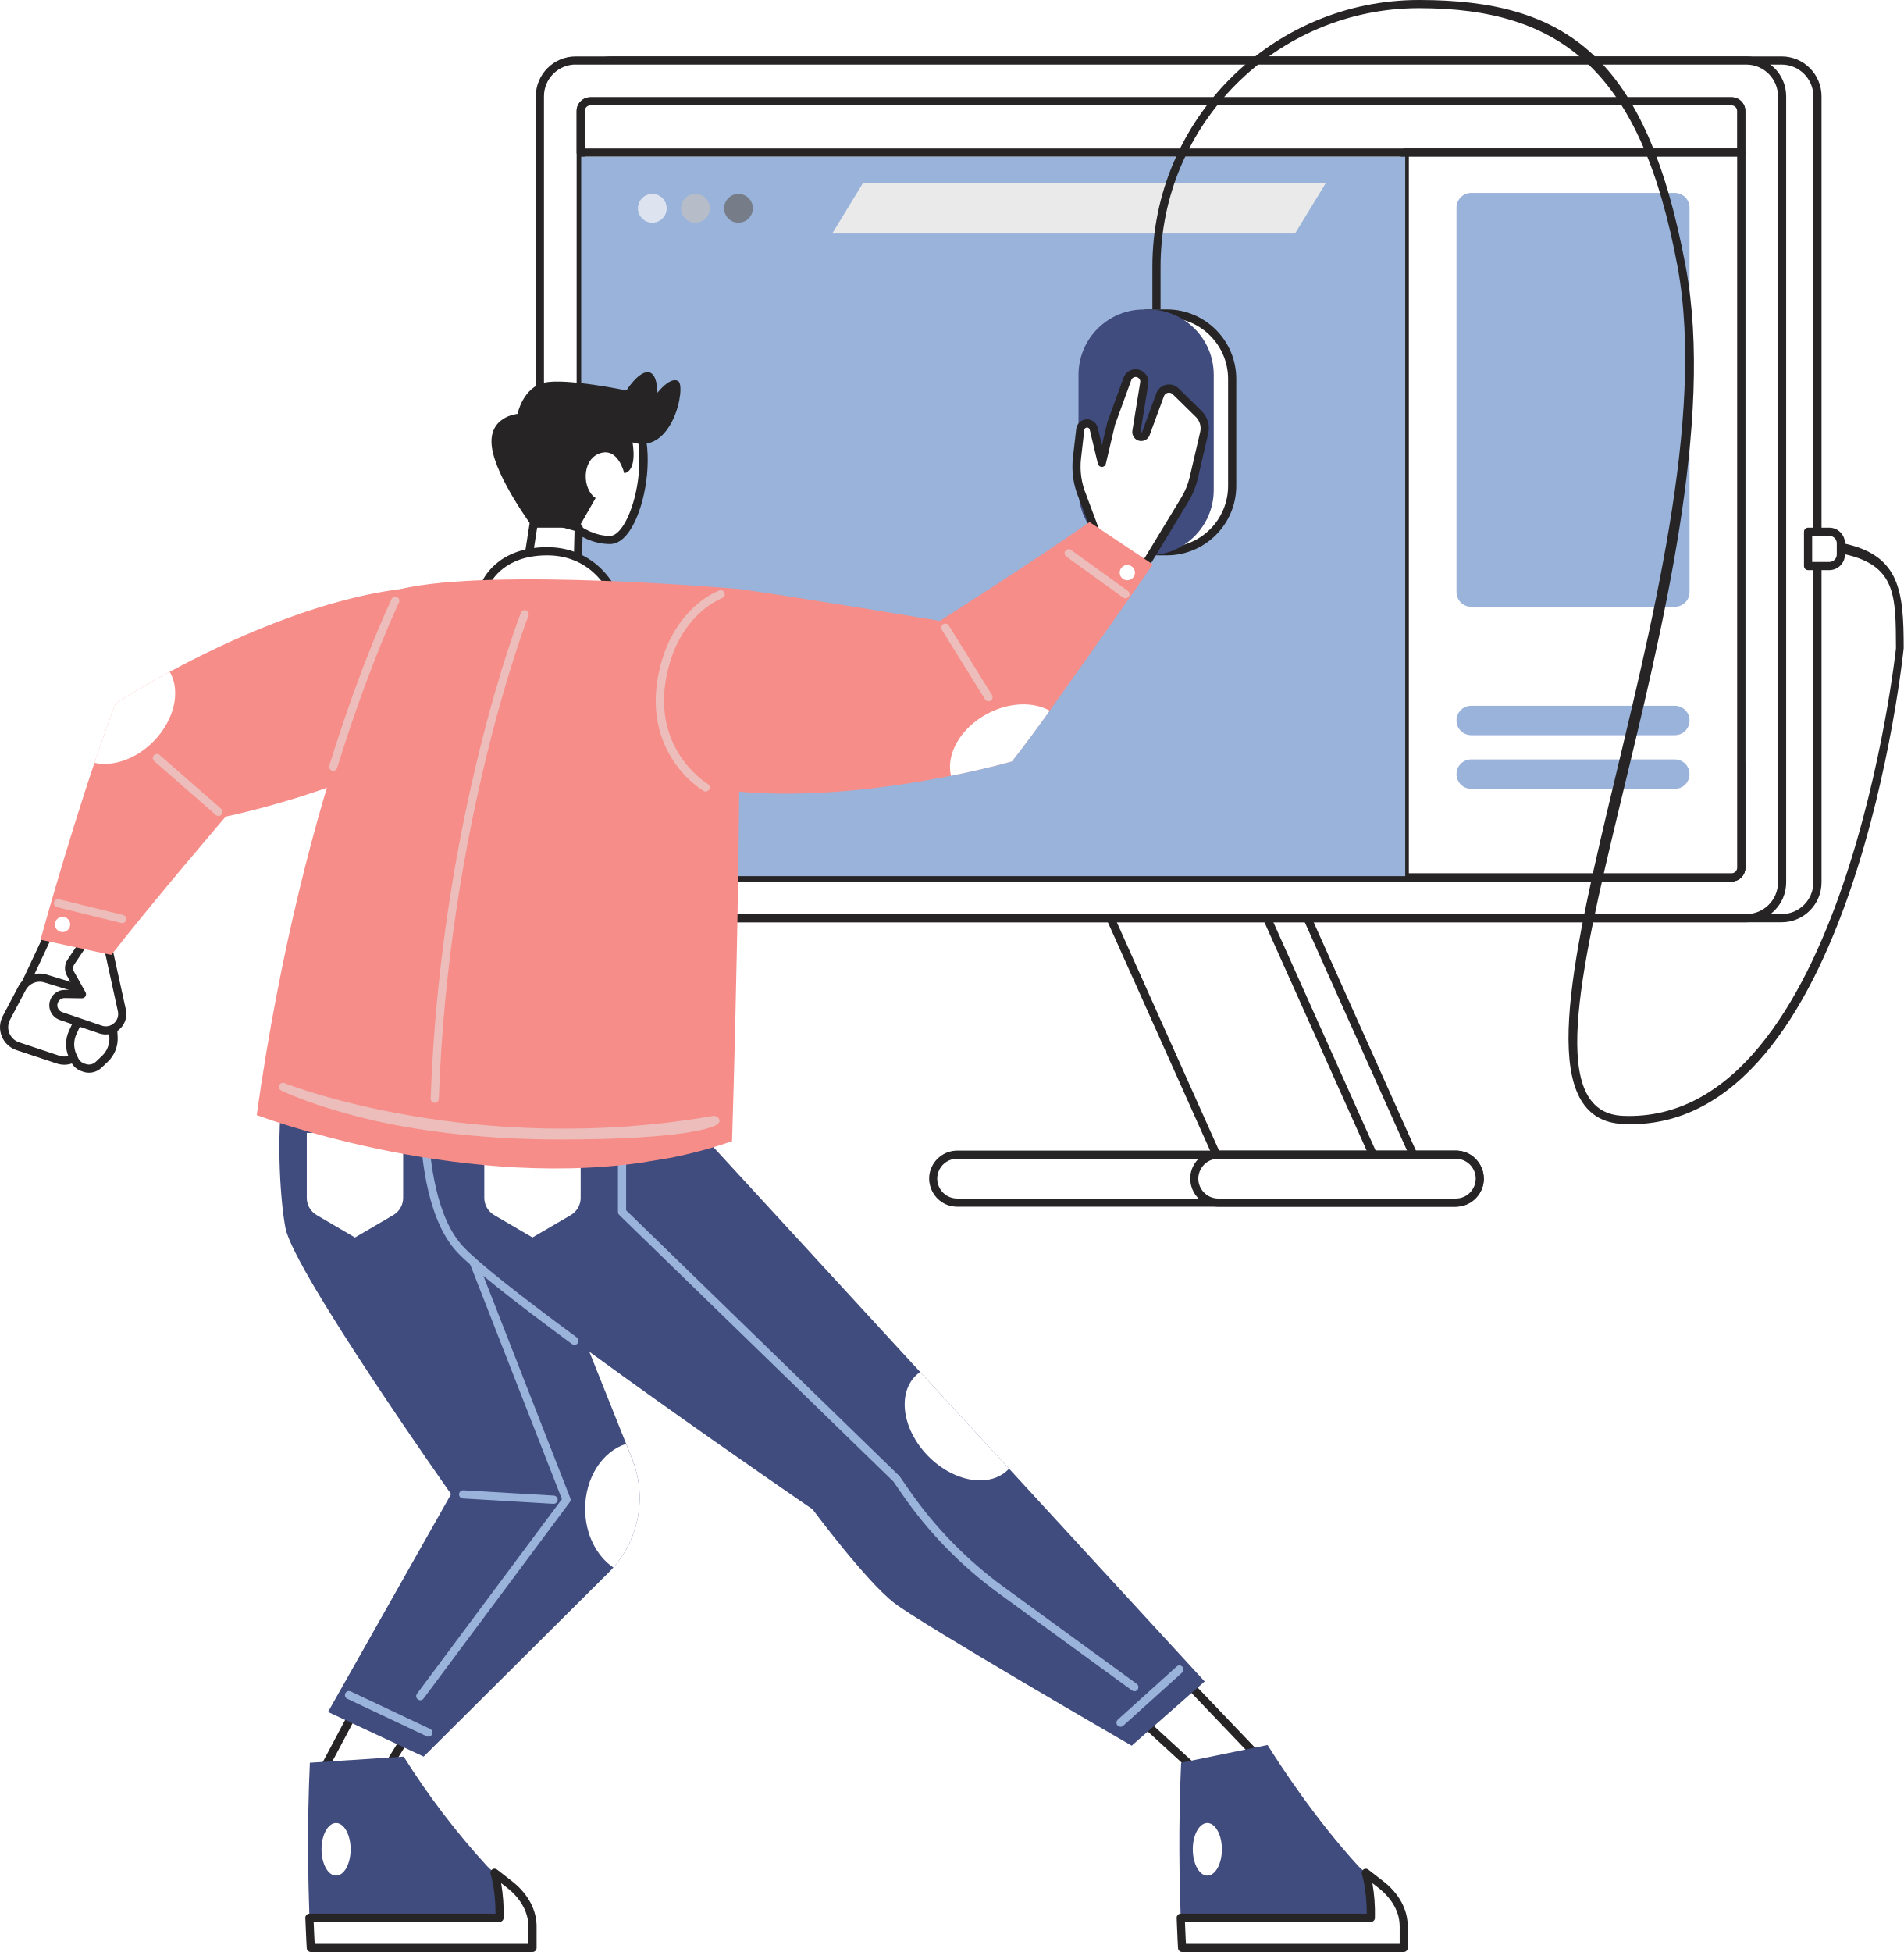
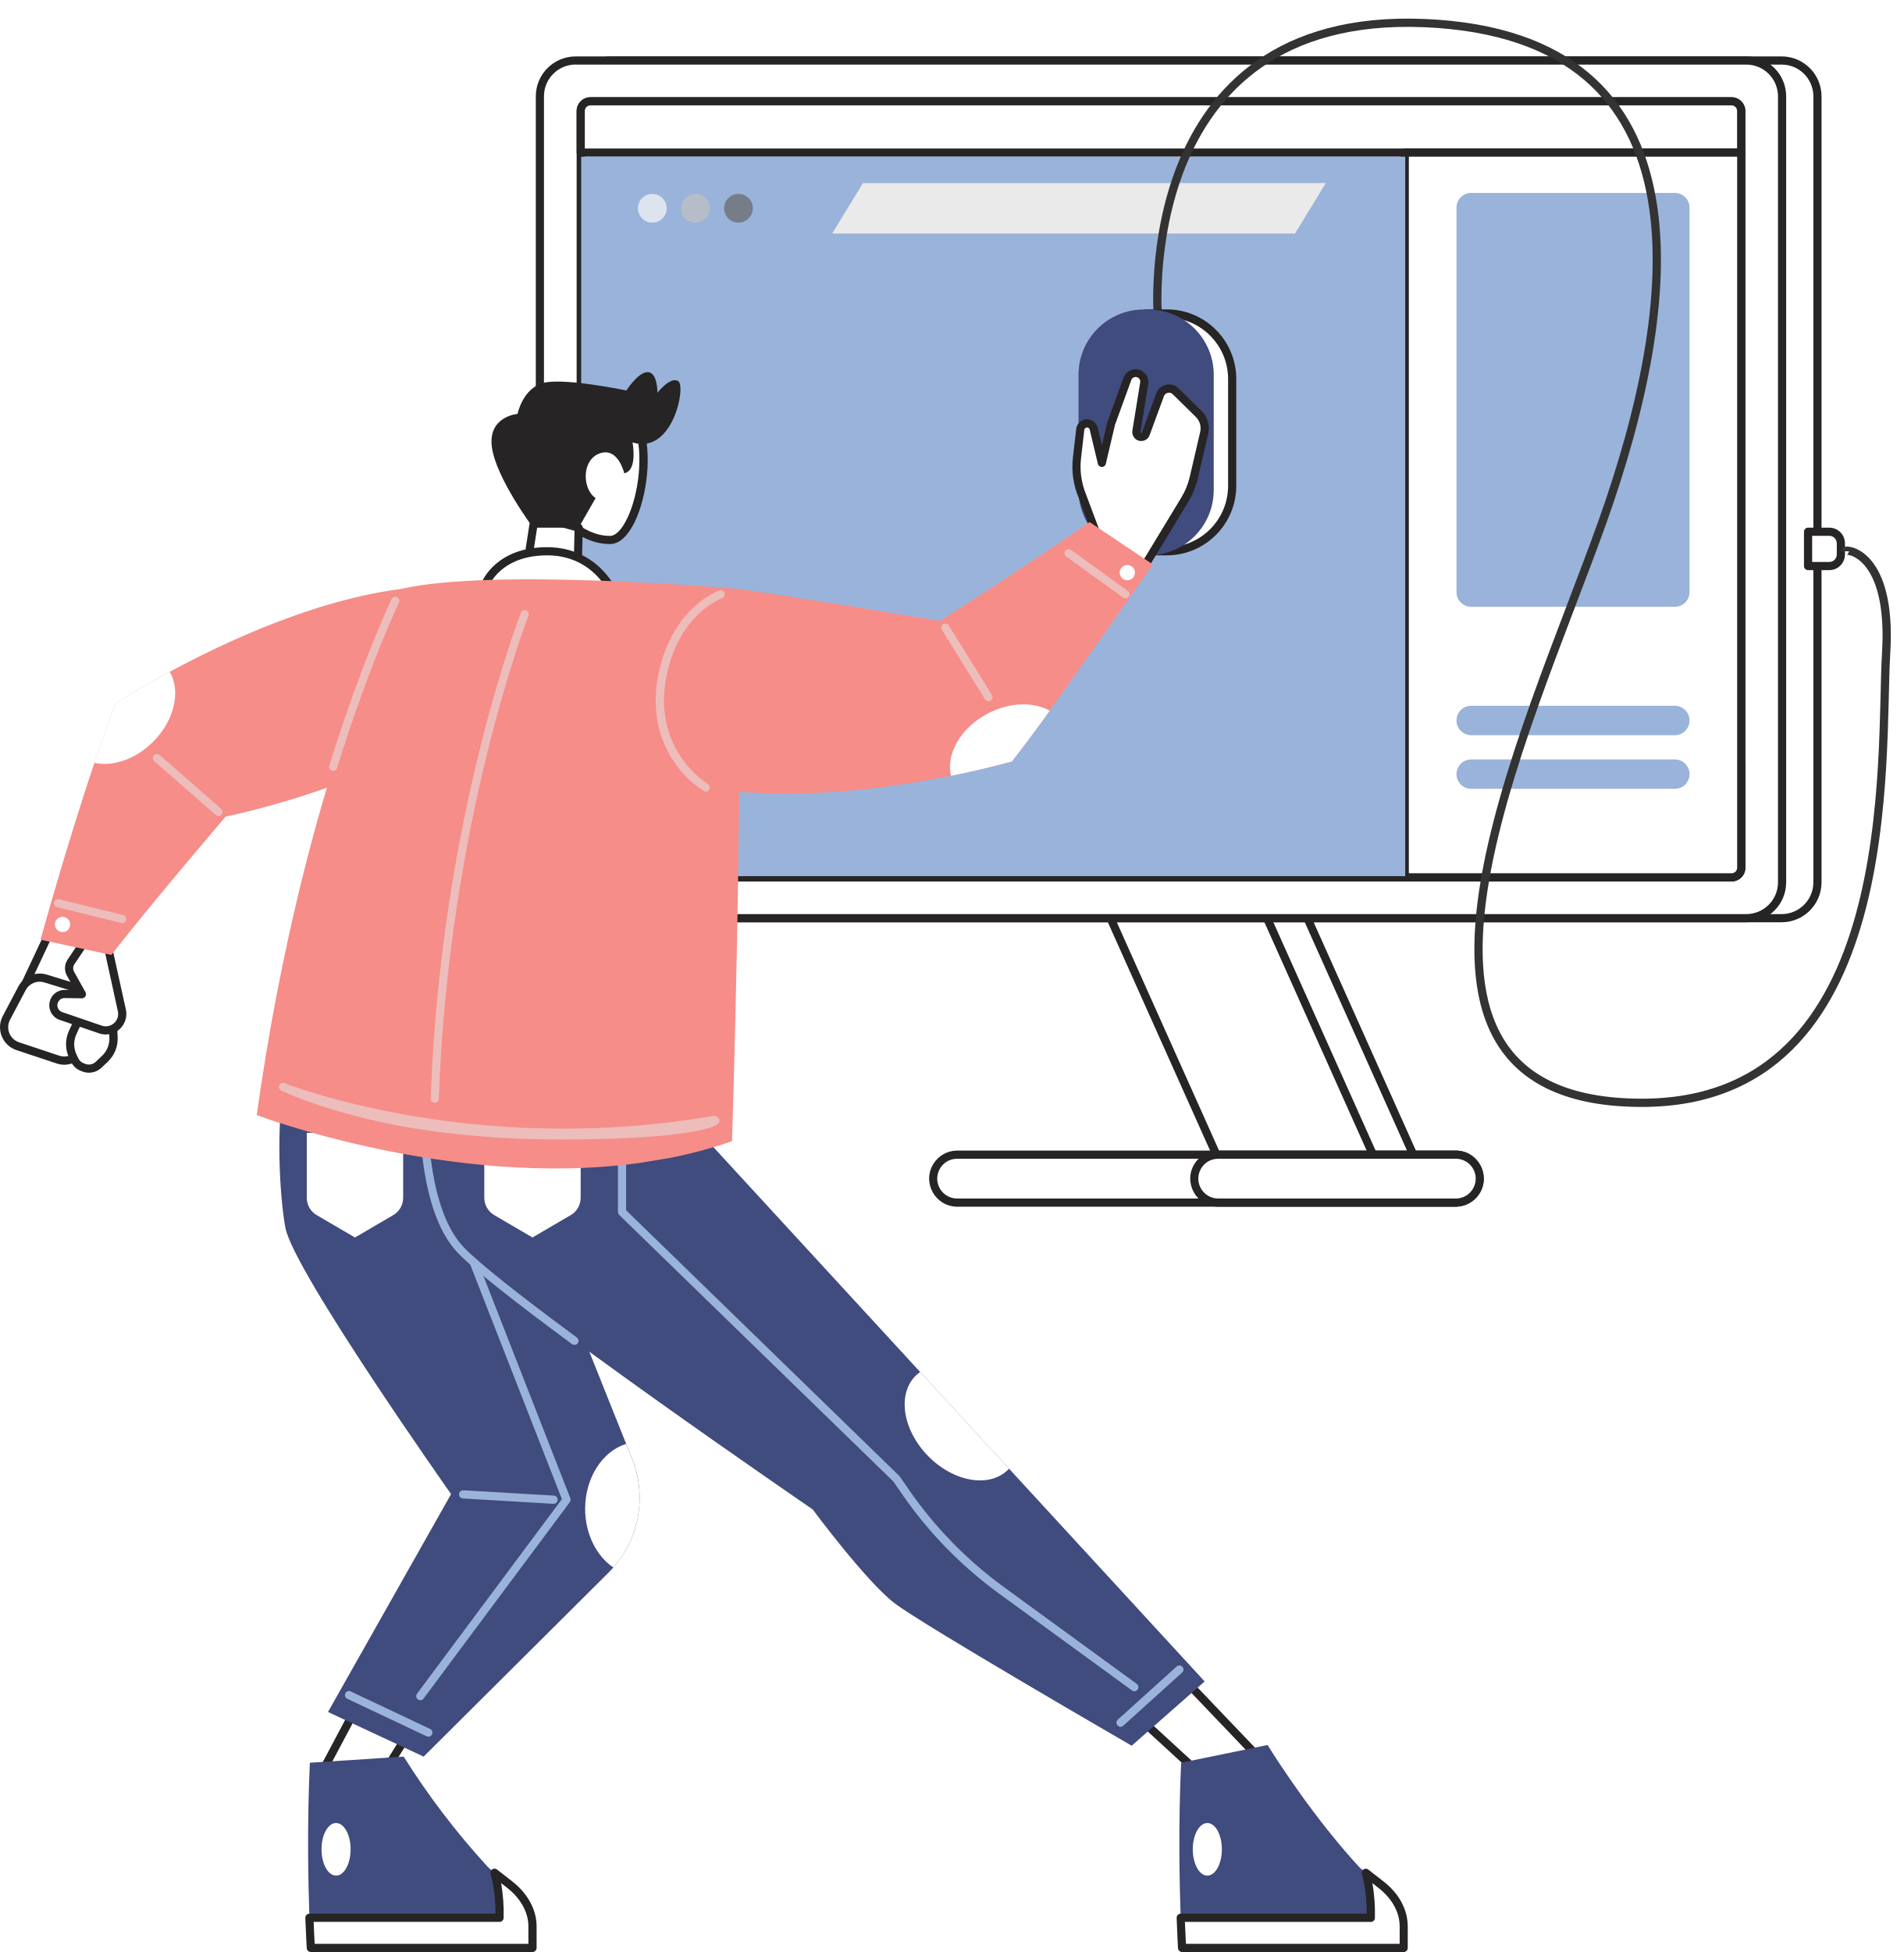
<svg xmlns="http://www.w3.org/2000/svg" viewBox="-127.363 -585.46 921.991 945.208">
  <g transform="matrix(2.199697, 0, 0, 2.199697, -291.2292, -643.8164)" style="">
    <path class="cls-1" d="M 386.588 282.746 L 352.119 282.746 L 326.99 226.64 L 330.691 226.64 L 345.671 260.088 L 346.526 261.998 C 346.903 262.838 347.738 263.379 348.659 263.379 L 352.299 263.379 C 353.992 263.379 355.122 261.632 354.428 260.088 L 339.448 226.64 L 361.466 226.64 L 386.588 282.746 Z" style="fill: rgb(255, 255, 255);" />
    <path class="cls-2" d="M 386.588 283.645 L 352.119 283.645 C 351.764 283.645 351.444 283.436 351.299 283.113 L 326.17 227.001 C 325.905 226.406 326.339 225.735 326.99 225.734 L 330.691 225.734 C 331.045 225.735 331.366 225.943 331.511 226.266 L 347.336 261.628 C 347.568 262.144 348.082 262.476 348.649 262.476 L 352.288 262.476 C 353.328 262.473 354.021 261.401 353.597 260.451 L 338.603 227.001 C 338.338 226.406 338.772 225.735 339.424 225.734 L 361.441 225.734 C 361.795 225.735 362.117 225.943 362.261 226.266 L 387.39 282.372 C 387.66 282.961 387.236 283.634 386.588 283.645 Z M 352.702 281.847 L 385.199 281.847 L 360.876 227.54 L 340.83 227.54 L 355.24 259.728 C 356.196 261.867 354.634 264.28 352.291 264.285 L 348.652 264.285 C 347.377 264.285 346.221 263.536 345.699 262.372 L 330.101 227.544 L 328.378 227.544 L 352.702 281.847 Z" style="fill: rgb(38, 36, 36);" />
    <polygon class="cls-1" points="376.719 282.746 342.247 282.746 317.121 226.64 329.684 226.64 330.086 227.54 338.844 227.54 338.441 226.64 351.59 226.64 376.719 282.746" style="fill: rgb(255, 255, 255);" />
    <path class="cls-2" d="M 378.525 282.386 L 353.396 226.281 C 353.252 225.957 352.93 225.748 352.576 225.749 L 318.103 225.749 C 317.452 225.749 317.017 226.42 317.283 227.015 L 342.409 283.12 C 342.552 283.445 342.874 283.653 343.228 283.652 L 377.701 283.652 C 378.353 283.655 378.791 282.982 378.525 282.386 Z M 343.815 281.854 L 319.495 227.547 L 351.993 227.547 L 376.316 281.854 L 343.815 281.854 Z" style="fill: rgb(38, 36, 36);" />
    <rect class="cls-1" x="279.829" y="280.707" width="120.602" height="10.548" rx="5.276" ry="5.276" style="fill: rgb(255, 255, 255);" />
    <path class="cls-2" d="M 395.158 292.158 L 285.105 292.158 C 280.353 292.044 277.507 286.827 279.982 282.769 C 281.076 280.976 283.006 279.862 285.105 279.811 L 395.158 279.811 C 399.911 279.926 402.757 285.142 400.281 289.201 C 399.187 290.993 397.257 292.107 395.158 292.158 Z M 285.105 281.609 C 281.737 281.706 279.737 285.412 281.505 288.281 C 282.278 289.536 283.631 290.318 285.105 290.36 L 395.158 290.36 C 398.526 290.263 400.527 286.557 398.759 283.689 C 397.986 282.434 396.632 281.652 395.158 281.609 L 285.105 281.609 Z" style="fill: rgb(38, 36, 36);" />
    <rect class="cls-1" x="337.312" y="280.707" width="63.119" height="10.548" rx="5.276" ry="5.276" style="fill: rgb(255, 255, 255);" />
    <path class="cls-2" d="M 395.158 292.158 L 342.588 292.158 C 337.836 292.044 334.99 286.827 337.465 282.769 C 338.559 280.976 340.489 279.862 342.588 279.811 L 395.158 279.811 C 399.911 279.926 402.757 285.142 400.281 289.201 C 399.187 290.993 397.257 292.107 395.158 292.158 Z M 342.588 281.609 C 339.22 281.706 337.22 285.412 338.987 288.281 C 339.761 289.536 341.114 290.318 342.588 290.36 L 395.158 290.36 C 398.526 290.263 400.527 286.557 398.759 283.689 C 397.986 282.434 396.632 281.652 395.158 281.609 L 342.588 281.609 Z" style="fill: rgb(38, 36, 36);" />
    <rect class="cls-1" x="201.152" y="39.845" width="273.5" height="188.806" rx="7.88" ry="7.88" style="fill: rgb(255, 255, 255);" />
    <path class="cls-2" d="M 466.772 229.55 L 209.032 229.55 C 204.186 229.544 200.259 225.617 200.253 220.771 L 200.253 47.726 C 200.259 42.879 204.186 38.952 209.032 38.946 L 466.772 38.946 C 471.618 38.952 475.545 42.879 475.551 47.726 L 475.551 220.771 C 475.545 225.617 471.618 229.544 466.772 229.55 Z M 209.032 40.734 C 205.178 40.738 202.055 43.861 202.051 47.715 L 202.051 220.771 C 202.057 224.624 205.179 227.746 209.032 227.752 L 466.772 227.752 C 470.624 227.746 473.746 224.624 473.753 220.771 L 473.753 47.726 C 473.746 43.872 470.624 40.75 466.772 40.745 L 209.032 40.745 L 209.032 40.734 Z" style="fill: rgb(38, 36, 36);" />
    <rect class="cls-1" x="193.366" y="39.845" width="273.5" height="188.806" rx="7.88" ry="7.88" style="fill: rgb(255, 255, 255);" />
    <path class="cls-2" d="M 458.986 229.55 L 201.246 229.55 C 196.399 229.544 192.473 225.617 192.466 220.771 L 192.466 47.726 C 192.473 42.879 196.399 38.952 201.246 38.946 L 458.986 38.946 C 463.831 38.952 467.759 42.879 467.764 47.726 L 467.764 220.771 C 467.759 225.617 463.831 229.544 458.986 229.55 Z M 201.246 40.734 C 197.392 40.738 194.269 43.861 194.264 47.715 L 194.264 220.771 C 194.271 224.624 197.393 227.746 201.246 227.752 L 458.986 227.752 C 462.838 227.746 465.96 224.624 465.966 220.771 L 465.966 47.726 C 465.96 43.872 462.838 40.75 458.986 40.745 L 201.246 40.745 L 201.246 40.734 Z" style="fill: rgb(38, 36, 36);" />
    <rect class="cls-1" x="202.357" y="48.836" width="255.517" height="170.823" rx="2.126" ry="2.126" style="fill: rgb(255, 255, 255);" />
    <path class="cls-2" d="M 455.749 220.559 L 204.483 220.559 C 202.813 220.557 201.46 219.204 201.457 217.534 L 201.457 50.962 C 201.46 49.293 202.813 47.939 204.483 47.938 L 455.749 47.938 C 457.418 47.939 458.771 49.293 458.773 50.962 L 458.773 217.534 C 458.771 219.204 457.418 220.557 455.749 220.559 Z M 204.483 49.725 C 203.805 49.725 203.256 50.274 203.256 50.951 L 203.256 217.534 C 203.256 218.212 203.805 218.761 204.483 218.761 L 455.749 218.761 C 456.426 218.761 456.975 218.212 456.975 217.534 L 456.975 50.962 C 456.975 50.285 456.426 49.736 455.749 49.736 L 204.483 49.736 L 204.483 49.725 Z" style="fill: rgb(38, 36, 36);" />
    <path class="cls-1" d="M 457.874 194.632 L 457.874 217.534 C 457.872 218.708 456.922 219.658 455.749 219.66 L 204.483 219.66 C 203.31 219.658 202.359 218.708 202.357 217.534 L 202.357 194.632 L 457.874 194.632 Z" style="fill: rgb(255, 255, 255);" />
    <path class="cls-2" d="M 455.749 220.559 L 204.483 220.559 C 202.813 220.557 201.46 219.204 201.457 217.534 L 201.457 194.632 C 201.457 194.135 201.86 193.732 202.357 193.732 L 457.874 193.732 C 458.37 193.732 458.773 194.135 458.773 194.632 L 458.773 217.534 C 458.771 219.204 457.418 220.557 455.749 220.559 Z M 203.274 195.531 L 203.274 217.534 C 203.274 218.212 203.823 218.761 204.5 218.761 L 455.767 218.761 C 456.444 218.761 456.993 218.212 456.993 217.534 L 456.993 195.531 L 203.256 195.531 L 203.274 195.531 Z" style="fill: rgb(38, 36, 36);" />
    <path class="cls-1" d="M 457.874 50.962 L 457.874 60.122 L 202.357 60.122 L 202.357 50.962 C 202.357 49.789 203.308 48.836 204.483 48.836 L 455.749 48.836 C 456.923 48.836 457.874 49.789 457.874 50.962 Z" style="fill: rgb(255, 255, 255);" />
    <path class="cls-2" d="M 457.874 61.022 L 202.357 61.022 C 201.86 61.022 201.457 60.619 201.457 60.122 L 201.457 50.962 C 201.46 49.293 202.813 47.939 204.483 47.938 L 455.749 47.938 C 457.418 47.939 458.771 49.293 458.773 50.962 L 458.773 60.122 C 458.773 60.619 458.37 61.022 457.874 61.022 Z M 203.242 59.224 L 456.96 59.224 L 456.96 50.951 C 456.96 50.274 456.411 49.725 455.734 49.725 L 204.483 49.725 C 203.805 49.725 203.256 50.274 203.256 50.951 L 203.256 59.224 L 203.242 59.224 Z" style="fill: rgb(38, 36, 36);" />
    <path class="cls-1" d="M 457.874 60.122 L 457.874 217.534 C 457.872 218.708 456.922 219.658 455.749 219.66 L 383.789 219.66 L 383.789 60.122 L 457.878 60.122 L 457.874 60.122 Z" style="fill: rgb(255, 255, 255);" />
    <path class="cls-2" d="M 455.749 220.559 L 383.789 220.559 C 383.293 220.559 382.891 220.156 382.891 219.66 L 382.891 60.122 C 382.891 59.626 383.293 59.224 383.789 59.224 L 457.878 59.224 C 458.374 59.224 458.777 59.626 458.777 60.122 L 458.777 217.534 C 458.775 219.206 457.42 220.559 455.749 220.559 Z M 384.689 218.761 L 455.749 218.761 C 456.426 218.761 456.975 218.212 456.975 217.534 L 456.975 61.022 L 384.685 61.022 L 384.685 218.761 L 384.689 218.761 Z" style="fill: rgb(38, 36, 36);" />
    <rect class="cls-3" x="395.177" y="68.995" width="51.312" height="91.111" rx="3.237" ry="3.237" style="fill: rgb(154, 179, 218);" />
    <rect class="cls-4" x="395.177" y="181.893" width="51.312" height="6.474" rx="3.237" ry="3.237" style="fill: rgb(154, 179, 218);" />
    <rect class="cls-4" x="395.177" y="193.704" width="51.312" height="6.474" rx="3.237" ry="3.237" style="fill: rgb(154, 179, 218);" />
  </g>
  <g style="" transform="matrix(3.825614, 0, 0, 3.825614, -768.7573, -849.0333)">
    <rect width="104.323" height="91.065" style="fill: rgb(154, 179, 218);" x="241.235" y="88.73">
      </rect>
    <circle style="fill: rgb(250, 250, 250); opacity: 0.7;" cx="250.239" cy="95.26" r="1.819" />
    <circle style="fill: rgb(194, 194, 194); opacity: 0.7;" cx="255.695" cy="95.26" r="1.819" />
    <circle style="fill: rgb(102, 102, 102); opacity: 0.7;" cx="261.149" cy="95.26" r="1.819" />
    <polygon style="fill: rgb(234, 234, 234);" points="331.605 98.455 273.013 98.455 276.908 92.069 335.504 92.069" />
  </g>
  <g style="" transform="matrix(2.199697, 0, 0, 2.199697, -127.3619, -585.46)">
    <polygon class="cls-1" points="90.221 381.067 75.613 404.675 69.045 393.594 80.047 372.896 90.221 381.067" style="fill: rgb(255, 255, 255);" />
    <path class="cls-2" d="M 75.613 405.574 C 75.298 405.571 75.006 405.403 74.847 405.131 L 68.28 394.047 C 68.118 393.778 68.111 393.443 68.258 393.166 L 79.259 372.468 C 79.523 371.97 80.175 371.835 80.615 372.188 L 90.794 380.359 C 91.146 380.643 91.233 381.145 90.995 381.531 L 76.386 405.138 C 76.222 405.41 75.929 405.575 75.613 405.574 Z M 70.078 393.568 L 75.631 402.941 L 89.042 381.273 L 80.331 374.277 L 70.078 393.568 Z" style="fill: rgb(38, 36, 36);" />
    <path class="cls-4" d="M 113.12 415.619 C 111.754 414.374 108.484 412.156 107.251 410.807 C 100.411 403.338 94.262 395.264 88.88 386.685 L 68.225 388.037 C 67.582 401.79 67.866 414.695 68.129 422.165 C 68.28 426.325 68.438 428.8 68.438 428.8 L 117.238 428.8 L 117.238 424.06 C 117.238 420.978 115.75 418.015 113.12 415.619 Z" style="fill: rgb(64, 75, 126);" />
    <ellipse class="cls-1" cx="73.994" cy="407.095" rx="3.204" ry="5.79" style="fill: rgb(255, 255, 255);" />
    <path class="cls-1" d="M 117.238 424.06 L 117.238 428.8 L 68.438 428.8 C 68.438 428.8 68.28 426.325 68.125 422.165 L 109.984 422.165 C 109.984 422.165 110.204 416.795 108.905 412.267 C 110.344 413.447 112.2 414.763 113.138 415.619 C 115.75 418.015 117.238 420.978 117.238 424.06 Z" style="fill: rgb(255, 255, 255);" />
    <path class="cls-2" d="M 117.238 429.699 L 68.438 429.699 C 67.963 429.7 67.568 429.332 67.538 428.858 C 67.538 428.832 67.376 426.34 67.225 422.197 C 67.207 421.688 67.615 421.265 68.125 421.265 L 109.1 421.265 C 109.1 419.596 108.981 415.799 108.02 412.519 C 107.82 411.857 108.412 411.225 109.086 411.382 C 109.223 411.414 109.351 411.478 109.459 411.569 C 110.039 412.04 110.685 412.537 111.311 413.008 C 112.253 413.727 113.146 414.414 113.731 414.95 C 116.577 417.543 118.145 420.776 118.145 424.056 L 118.145 428.797 C 118.146 429.297 117.739 429.703 117.238 429.699 Z M 69.286 427.901 L 116.339 427.901 L 116.339 424.06 C 116.339 421.291 114.979 418.532 112.516 416.285 C 112.009 415.821 111.2 415.206 110.337 414.536 C 110.771 417.068 110.955 419.637 110.887 422.204 C 110.867 422.687 110.471 423.068 109.988 423.067 L 69.06 423.067 C 69.146 425.301 69.225 426.966 69.286 427.901 Z" style="fill: rgb(38, 36, 36);" />
    <path class="cls-4" d="M 135.041 345.059 C 134.708 345.443 134.357 345.816 133.987 346.181 L 93.279 386.685 L 72.221 376.856 L 99.317 328.9 C 99.317 328.9 64.79 279.988 62.87 270.4 C 60.949 260.811 57.597 213.093 81.094 213.093 C 104.589 213.093 108.546 244.505 108.546 244.505 L 137.868 317.848 L 139.184 321.143 C 142.422 329.258 140.82 338.506 135.041 345.059 Z" style="fill: rgb(64, 75, 126);" />
    <path class="cls-1" d="M 88.765 249.388 L 88.765 263.685 C 88.765 265.248 87.935 266.693 86.586 267.483 L 78.155 272.413 L 69.725 267.483 C 68.375 266.693 67.545 265.248 67.545 263.685 L 67.545 249.388 L 88.765 249.388 Z" style="fill: rgb(255, 255, 255);" />
    <path class="cls-2" d="M 92.534 374.277 C 91.842 374.277 91.41 373.528 91.755 372.928 C 91.774 372.897 91.793 372.867 91.815 372.838 L 123.716 330.004 L 97.702 263.469 C 97.451 262.824 97.991 262.148 98.676 262.252 C 98.994 262.301 99.261 262.515 99.378 262.815 L 125.572 329.81 C 125.684 330.098 125.641 330.424 125.456 330.673 L 93.257 373.911 C 93.088 374.141 92.819 374.276 92.534 374.277 Z" style="fill: rgb(154, 179, 218);" />
    <path class="cls-2" d="M 94.339 382.308 C 94.206 382.308 94.075 382.279 93.954 382.222 L 76.382 373.921 C 75.787 373.567 75.798 372.702 76.401 372.364 C 76.626 372.238 76.894 372.214 77.137 372.299 L 94.71 380.6 C 95.333 380.901 95.396 381.764 94.824 382.153 C 94.681 382.25 94.512 382.304 94.339 382.308 Z" style="fill: rgb(154, 179, 218);" />
    <path class="cls-2" d="M 121.856 331.04 L 121.802 331.04 L 101.914 329.86 C 101.222 329.82 100.832 329.046 101.213 328.467 C 101.39 328.198 101.697 328.044 102.018 328.062 L 121.907 329.227 C 122.605 329.247 123.019 330.014 122.654 330.609 C 122.484 330.884 122.18 331.049 121.856 331.04 Z" style="fill: rgb(154, 179, 218);" />
    <path class="cls-1" d="M 135.041 345.059 C 131.34 342.542 128.833 337.704 128.833 332.137 C 128.833 325.257 132.667 319.474 137.85 317.848 L 139.166 321.143 C 142.409 329.255 140.814 338.502 135.041 345.059 Z" style="fill: rgb(255, 255, 255);" />
    <polygon class="cls-1" points="262.364 371.4 281.537 391.479 269.191 395.076 251.928 379.223 262.364 371.4" style="fill: rgb(255, 255, 255);" />
    <path class="cls-2" d="M 269.191 395.975 C 268.966 395.975 268.749 395.89 268.583 395.738 L 251.32 379.884 C 250.906 379.504 250.938 378.841 251.388 378.503 L 261.818 370.681 C 262.182 370.407 262.694 370.449 263.008 370.778 L 282.181 390.857 C 282.648 391.345 282.431 392.155 281.782 392.342 L 269.435 395.939 C 269.356 395.962 269.274 395.974 269.191 395.975 Z M 253.334 379.291 L 269.424 394.069 L 279.855 391.026 L 262.257 372.594 L 253.334 379.291 Z" style="fill: rgb(38, 36, 36);" />
    <path class="cls-4" d="M 304.955 415.619 C 303.588 414.374 300.319 412.156 299.085 410.807 C 289.533 400.377 281.771 388.429 279.085 384.132 L 260.056 388.037 C 259.412 401.79 259.696 414.695 259.958 422.165 C 260.109 426.325 260.268 428.8 260.268 428.8 L 309.072 428.8 L 309.072 424.06 C 309.072 420.978 307.58 418.015 304.955 415.619 Z" style="fill: rgb(64, 75, 126);" />
    <ellipse class="cls-1" cx="265.824" cy="407.095" rx="3.204" ry="5.79" style="fill: rgb(255, 255, 255);" />
    <path class="cls-1" d="M 309.072 424.06 L 309.072 428.8 L 260.268 428.8 C 260.268 428.8 260.268 428.646 260.243 428.347 C 260.218 427.987 260.185 427.383 260.149 426.592 C 260.149 426.434 260.149 426.268 260.124 426.092 C 260.098 425.916 260.124 425.732 260.098 425.549 C 260.056 424.603 260.005 423.467 259.958 422.165 L 301.819 422.165 C 301.819 422.165 302.038 416.798 300.739 412.27 C 300.804 412.324 300.869 412.379 300.937 412.429 L 301.016 412.49 C 301.602 412.961 302.235 413.443 302.84 413.903 L 303.052 414.065 L 303.455 414.378 C 304.052 414.842 304.587 415.27 304.972 415.619 C 305.454 416.057 305.907 416.525 306.328 417.021 C 307.451 418.32 308.276 419.848 308.745 421.499 C 308.77 421.593 308.795 421.683 308.817 421.78 C 308.861 421.967 308.9 422.154 308.936 422.34 C 309.033 422.908 309.079 423.484 309.072 424.06 Z" style="fill: rgb(255, 255, 255);" />
    <path class="cls-2" d="M 309.072 429.699 L 260.268 429.699 C 259.797 429.698 259.406 429.334 259.373 428.865 C 259.373 428.865 259.373 428.703 259.347 428.39 C 259.322 428.077 259.29 427.433 259.253 426.631 L 259.253 426.552 C 259.253 426.423 259.253 426.286 259.232 426.146 L 259.232 426.034 C 259.232 425.894 259.232 425.747 259.211 425.6 C 259.167 424.639 259.117 423.499 259.07 422.193 C 259.052 421.684 259.46 421.261 259.969 421.262 L 300.93 421.262 C 300.93 419.593 300.812 415.799 299.851 412.519 C 299.657 411.854 300.256 411.229 300.928 411.394 C 301.061 411.427 301.185 411.489 301.289 411.576 L 301.448 411.702 C 301.476 411.724 301.53 411.764 301.577 411.803 C 302.128 412.245 302.746 412.716 303.347 413.173 L 303.566 413.339 L 303.972 413.655 C 304.731 414.245 305.202 414.63 305.551 414.946 C 306.062 415.412 306.543 415.909 306.99 416.435 C 308.198 417.833 309.084 419.48 309.586 421.258 L 309.586 421.302 C 309.612 421.395 309.637 421.485 309.658 421.582 C 309.702 421.773 309.745 421.97 309.781 422.168 C 309.894 422.791 309.951 423.423 309.95 424.056 L 309.95 428.797 C 309.952 429.286 309.562 429.688 309.072 429.699 Z M 261.116 427.901 L 308.173 427.901 L 308.173 424.06 C 308.173 423.537 308.127 423.017 308.033 422.502 C 308.001 422.333 307.965 422.143 307.922 421.981 C 307.922 421.906 307.885 421.841 307.871 421.776 L 307.871 421.733 C 307.432 420.212 306.664 418.807 305.623 417.615 C 305.228 417.148 304.803 416.707 304.35 416.295 C 303.954 415.935 303.361 415.468 302.886 415.101 L 302.48 414.785 L 302.268 414.623 L 302.17 414.547 C 302.605 417.079 302.789 419.647 302.721 422.215 C 302.702 422.698 302.304 423.079 301.822 423.078 L 260.893 423.078 C 260.93 423.991 260.965 424.812 260.998 425.524 C 260.998 425.671 260.998 425.83 261.02 425.977 L 261.02 426.067 C 261.02 426.204 261.02 426.347 261.041 426.484 L 261.041 426.563 C 261.074 427.099 261.095 427.552 261.116 427.901 Z" style="fill: rgb(38, 36, 36);" />
    <path class="cls-4" d="M 265.235 370.141 L 249.169 384.286 C 249.169 384.286 203.134 357.672 196.901 352.878 C 190.668 348.084 178.919 332.259 178.919 332.259 C 178.919 332.259 112.743 286.943 101.475 275.193 C 95.199 268.651 93.534 255.815 93.29 245.723 C 92.861 228.072 106.92 213.355 124.579 213.1 L 125.453 213.1 C 153.747 213.1 155.663 250.985 155.663 250.985 L 202.598 302.027 L 222.17 323.311 L 265.235 370.141 Z" style="fill: rgb(64, 75, 126);" />
    <path class="cls-2" d="M 126.467 296.053 C 126.275 296.053 126.089 295.991 125.935 295.877 C 112.628 286.065 104.176 279.333 100.827 275.826 C 94.426 269.155 92.721 256.24 92.415 246.579 C 92.393 245.888 93.129 245.431 93.739 245.757 C 94.023 245.909 94.203 246.201 94.214 246.522 C 94.508 255.873 96.12 268.32 102.126 274.575 C 105.406 277.995 113.775 284.674 127.003 294.42 C 127.568 294.82 127.488 295.682 126.859 295.971 C 126.736 296.028 126.602 296.056 126.467 296.053 Z" style="fill: rgb(154, 179, 218);" />
    <path class="cls-1" d="M 222.166 323.304 C 222.077 323.401 221.983 323.495 221.89 323.588 C 217.761 327.605 209.885 326.214 204.295 320.473 C 198.707 314.734 197.52 306.825 201.645 302.804 C 201.939 302.517 202.257 302.255 202.594 302.02 L 222.166 323.304 Z" style="fill: rgb(255, 255, 255);" />
    <path class="cls-2" d="M 249.769 372.299 C 249.58 372.299 249.395 372.239 249.241 372.127 L 219.958 350.795 C 211.643 344.743 204.414 337.325 198.577 328.857 L 196.692 326.127 L 136.332 267.446 C 136.158 267.278 136.06 267.045 136.059 266.803 L 136.059 252.176 C 136.059 251.484 136.808 251.051 137.408 251.397 C 137.686 251.558 137.857 251.854 137.857 252.176 L 137.857 266.422 L 198.005 324.901 C 198.046 324.942 198.084 324.986 198.117 325.034 L 200.051 327.835 C 205.769 336.136 212.851 343.408 220.997 349.343 L 250.28 370.673 C 250.84 371.081 250.748 371.941 250.116 372.222 C 250.007 372.271 249.889 372.296 249.769 372.299 Z" style="fill: rgb(154, 179, 218);" />
    <path class="cls-2" d="M 246.713 380.121 C 246.021 380.124 245.585 379.377 245.929 378.776 C 245.977 378.693 246.037 378.618 246.108 378.553 L 259.056 366.865 C 259.558 366.389 260.388 366.636 260.549 367.309 C 260.626 367.636 260.515 367.98 260.26 368.199 L 247.313 379.887 C 247.149 380.038 246.935 380.121 246.713 380.121 Z" style="fill: rgb(154, 179, 218);" />
    <path class="cls-1" d="M 127.848 249.388 L 127.848 263.685 C 127.848 265.248 127.018 266.693 125.669 267.483 L 117.238 272.406 L 108.808 267.475 C 107.46 266.688 106.631 265.246 106.629 263.685 L 106.629 249.388 L 127.848 249.388 Z" style="fill: rgb(255, 255, 255);" />
    <polygon class="cls-1" points="10.782 205.511 1.701 224.842 23.1 231.406 23.819 208.748 10.782 205.511" style="fill: rgb(255, 255, 255);" />
    <path class="cls-2" d="M 23.1 232.305 C 23.011 232.305 22.922 232.292 22.837 232.265 L 1.439 225.702 C 0.917 225.54 0.66 224.955 0.892 224.461 L 9.973 205.13 C 10.155 204.741 10.588 204.536 11.005 204.641 L 24.042 207.877 C 24.455 207.98 24.74 208.356 24.726 208.781 L 24.006 231.438 C 23.989 231.925 23.587 232.31 23.1 232.305 Z M 2.959 224.288 L 22.244 230.205 L 22.902 209.449 L 11.286 206.572 L 2.959 224.288 Z" style="fill: rgb(38, 36, 36);" />
    <path class="cls-1" d="M 17.076 217.581 L 10.052 215.423 C 8.025 214.796 5.839 215.703 4.851 217.581 L 1.413 224.102 C 0.828 225.213 0.746 226.522 1.187 227.698 C 1.655 228.942 2.659 229.908 3.92 230.327 L 12.76 233.258 C 14.463 233.825 16.34 233.301 17.504 231.935 L 18.543 230.715 C 19.13 230.026 19.491 229.172 19.576 228.27 L 20.143 222.202 C 20.341 220.131 19.062 218.203 17.076 217.581 Z" style="fill: rgb(255, 255, 255);" />
    <path class="cls-2" d="M 14.174 234.384 C 13.601 234.383 13.033 234.291 12.49 234.111 L 3.636 231.168 C 0.525 230.136 -0.914 226.558 0.614 223.659 L 4.053 217.139 C 5.245 214.881 7.875 213.792 10.314 214.546 L 17.338 216.703 C 19.73 217.455 21.275 219.77 21.05 222.267 L 20.482 228.335 C 20.38 229.42 19.946 230.448 19.237 231.276 L 18.198 232.496 C 17.2 233.686 15.728 234.377 14.174 234.384 Z M 8.75 216.106 C 7.449 216.106 6.254 216.826 5.646 217.976 L 2.208 224.483 C 1.198 226.399 2.149 228.763 4.204 229.446 L 13.059 232.395 C 14.415 232.85 15.911 232.433 16.835 231.341 L 17.874 230.122 C 18.342 229.573 18.628 228.894 18.694 228.177 L 19.263 222.109 C 19.413 220.458 18.391 218.926 16.81 218.429 L 9.786 216.272 C 9.45 216.165 9.102 216.109 8.75 216.106 Z" style="fill: rgb(38, 36, 36);" />
    <path class="cls-1" d="M 22.273 219.559 C 23.616 219.866 24.594 221.025 24.671 222.401 L 24.988 228.273 C 25.098 230.089 24.401 231.861 23.082 233.114 L 21.722 234.398 C 20.884 235.189 19.676 235.449 18.586 235.071 L 18.227 234.945 C 17.433 234.673 16.784 234.09 16.429 233.33 L 16.026 232.471 C 15.267 230.83 15.267 228.939 16.026 227.299 L 18.781 221.297 C 19.387 219.963 20.845 219.239 22.273 219.559 Z" style="fill: rgb(255, 255, 255);" />
    <path class="cls-2" d="M 19.593 236.135 C 19.146 236.135 18.702 236.06 18.28 235.913 L 17.921 235.786 C 16.901 235.431 16.067 234.679 15.608 233.701 L 15.206 232.841 C 14.329 230.964 14.322 228.796 15.188 226.914 L 17.943 220.912 C 18.735 219.191 20.624 218.261 22.471 218.681 C 24.2 219.084 25.459 220.575 25.567 222.346 L 25.902 228.219 C 26.023 230.299 25.216 232.326 23.701 233.754 L 22.341 235.039 C 21.6 235.744 20.616 236.137 19.593 236.135 Z M 21.575 220.382 C 20.716 220.383 19.936 220.883 19.576 221.663 L 16.821 227.665 C 16.172 229.066 16.172 230.681 16.821 232.082 L 17.224 232.946 C 17.475 233.482 17.932 233.896 18.493 234.093 L 18.853 234.218 C 19.626 234.489 20.485 234.304 21.078 233.74 L 22.438 232.456 C 23.568 231.392 24.169 229.881 24.078 228.331 L 23.743 222.458 C 23.685 221.484 22.993 220.665 22.043 220.444 C 21.893 220.406 21.74 220.384 21.586 220.379 L 21.575 220.382 Z" style="fill: rgb(38, 36, 36);" />
    <path class="cls-1" d="M 23.819 208.748 L 26.83 222.414 C 27.109 223.688 26.684 225.014 25.714 225.885 C 24.735 226.759 23.358 227.035 22.118 226.605 L 13.418 223.634 C 12.182 223.212 11.481 221.909 11.811 220.645 C 12.101 219.533 13.114 218.763 14.264 218.782 L 18.015 218.84 L 15.497 214.326 C 15.043 213.509 15.085 212.506 15.605 211.729 L 18.579 207.284 L 23.819 208.748 Z" style="fill: rgb(255, 255, 255);" />
    <path class="cls-2" d="M 23.29 227.72 C 22.794 227.72 22.301 227.639 21.831 227.479 L 13.119 224.508 C 11.454 223.917 10.517 222.15 10.962 220.441 C 11.348 218.921 12.732 217.869 14.299 217.905 L 16.497 217.941 L 14.735 214.772 C 14.116 213.661 14.172 212.296 14.882 211.24 L 17.857 206.795 C 18.073 206.476 18.47 206.331 18.842 206.436 L 24.056 207.874 C 24.378 207.962 24.625 208.221 24.697 208.547 L 27.707 222.213 C 28.341 225.041 26.188 227.725 23.29 227.72 Z M 14.227 219.703 C 13.001 219.697 12.228 221.021 12.836 222.086 C 13.03 222.426 13.342 222.682 13.713 222.806 L 22.413 225.777 C 24.396 226.455 26.37 224.732 25.964 222.675 C 25.961 222.655 25.956 222.636 25.952 222.616 L 23.075 209.471 L 19.007 208.349 L 16.378 212.254 C 16.046 212.75 16.02 213.391 16.309 213.912 L 18.827 218.426 C 19.162 219.031 18.717 219.772 18.025 219.76 L 14.274 219.703 L 14.249 219.703 L 14.227 219.703 Z" style="fill: rgb(38, 36, 36);" />
    <path class="cls-3" d="M 104.111 147.636 C 103.633 168.737 49.685 179.768 49.685 179.768 C 49.685 179.768 33.861 198.228 24.51 210.215 L 8.923 206.86 C 8.923 206.86 14.494 186.594 20.791 167.931 C 22.334 163.36 23.916 158.886 25.466 154.829 C 25.466 154.829 30.052 151.83 37.378 147.877 C 49.585 141.288 69.387 132.052 88.287 129.654 C 88.287 129.654 104.589 126.539 104.111 147.636 Z" style="fill: rgb(246, 141, 136);" />
    <circle class="cls-1" cx="13.774" cy="203.504" r="1.68" style="fill: rgb(255, 255, 255);" />
    <path class="cls-1" d="M 33.706 163.295 C 29.836 167.165 24.801 168.816 20.784 167.931 C 22.326 163.36 23.909 158.886 25.459 154.829 C 25.459 154.829 30.045 151.83 37.371 147.877 C 39.852 152.1 38.435 158.566 33.706 163.295 Z" style="fill: rgb(255, 255, 255);" />
    <path class="cls-2" d="M 48.096 179.617 C 47.879 179.616 47.669 179.537 47.505 179.394 L 33.929 167.525 C 33.426 167.049 33.628 166.208 34.291 166.01 C 34.574 165.926 34.882 165.987 35.112 166.173 L 48.689 178.041 C 49.21 178.497 49.041 179.346 48.386 179.569 C 48.293 179.6 48.194 179.617 48.096 179.617 Z" style="fill: rgb(236, 189, 187);" />
    <path class="cls-2" d="M 26.909 203.202 C 26.836 203.203 26.763 203.194 26.693 203.177 L 12.548 199.699 C 11.875 199.535 11.633 198.703 12.112 198.203 C 12.335 197.971 12.664 197.875 12.976 197.951 L 27.121 201.429 C 27.793 201.592 28.038 202.422 27.561 202.923 C 27.391 203.101 27.155 203.202 26.909 203.202 Z" style="fill: rgb(236, 189, 187);" />
    <path class="cls-1" d="M 122.454 111.973 C 122.454 111.973 127.247 118.868 134.322 118.868 C 141.396 118.868 146.669 89.797 134.081 87.337 C 121.493 84.877 113.462 99.205 122.454 111.973 Z" style="fill: rgb(255, 255, 255);" />
    <path class="cls-2" d="M 134.322 119.763 C 126.873 119.763 121.935 112.8 121.734 112.484 C 117.005 105.769 116.4 97.998 120.159 92.2 C 123.223 87.474 128.499 85.323 134.275 86.445 C 141.468 87.848 143.205 96.731 142.446 104.575 C 141.716 111.941 138.638 119.763 134.322 119.763 Z M 123.173 111.459 C 123.219 111.524 127.798 117.968 134.304 117.968 C 136.969 117.968 139.921 111.635 140.619 104.414 C 141.303 97.354 139.9 89.395 133.89 88.23 C 128.855 87.247 124.28 89.103 121.629 93.192 C 118.979 97.282 118.033 104.169 123.169 111.466 L 123.173 111.459 Z" style="fill: rgb(38, 36, 36);" />
    <polygon class="cls-1" points="115.53 127.917 117.778 113.531 127.409 116.156 127.129 127.917 115.53 127.917" style="fill: rgb(255, 255, 255);" />
    <path class="cls-2" d="M 127.129 128.816 L 115.53 128.816 C 114.977 128.816 114.556 128.322 114.642 127.776 L 116.89 113.39 C 116.977 112.864 117.501 112.529 118.016 112.671 L 127.646 115.296 C 128.045 115.406 128.318 115.772 128.309 116.185 L 128.028 127.946 C 128.012 128.431 127.615 128.816 127.129 128.816 Z M 116.58 127.018 L 126.251 127.018 L 126.496 116.84 L 118.497 114.664 L 116.58 127.018 Z" style="fill: rgb(38, 36, 36);" />
    <path class="cls-2" d="M 137.44 104.18 C 137.44 104.18 136.12 98.364 132.045 99.803 C 127.97 101.241 128.208 107.777 131.146 109.632 L 127.409 116.156 L 117.368 116.156 C 117.368 116.156 109.265 105.316 108.309 98.483 C 107.352 91.65 113.944 91.11 113.944 91.11 C 113.944 91.11 115.141 85.237 119.936 84.219 C 124.73 83.201 137.918 85.956 137.918 85.956 C 137.918 85.956 140.482 81.881 142.641 81.924 C 144.798 81.968 144.752 86.467 144.752 86.467 C 144.752 86.467 147.585 82.78 149.337 83.906 C 151.089 85.032 148.125 100.181 139.267 97.393 C 139.267 97.393 140.464 103.597 137.44 104.18 Z" style="fill: rgb(38, 36, 36);" />
    <path class="cls-1" d="M 106.899 128.546 C 106.899 128.546 109.686 121.353 120.475 121.353 C 131.265 121.353 135.041 130.434 135.041 130.434 L 106.899 130.434 L 106.899 128.546 Z" style="fill: rgb(255, 255, 255);" />
    <path class="cls-2" d="M 135.041 131.333 L 106.899 131.333 C 106.402 131.333 105.999 130.93 105.999 130.434 L 105.999 128.546 C 105.999 128.435 106.02 128.325 106.06 128.222 C 106.183 127.906 109.2 120.454 120.475 120.454 C 131.75 120.454 135.833 129.992 135.872 130.089 C 136.118 130.681 135.683 131.333 135.041 131.333 Z M 107.797 129.535 L 133.56 129.535 C 132.121 127.162 128.251 122.252 120.475 122.252 C 111.186 122.252 108.247 127.74 107.797 128.726 L 107.797 129.535 Z" style="fill: rgb(38, 36, 36);" />
    <path class="cls-3" d="M 161.177 251.216 C 156.674 252.775 152.066 254.011 147.388 254.917 L 140.839 256.003 C 99.184 261.718 56.522 245.462 56.522 245.462 C 66.952 171.136 88.287 129.654 88.287 129.654 C 108.535 124.881 162.615 129.654 162.615 129.654 C 163.572 177.369 161.177 251.216 161.177 251.216 Z" style="fill: rgb(246, 141, 136);" />
    <path class="cls-2" d="M 73.369 169.69 C 72.762 169.691 72.33 169.103 72.509 168.525 C 78.335 149.758 83.604 137.491 86.229 131.841 C 86.542 131.223 87.406 131.175 87.785 131.755 C 87.948 132.007 87.976 132.323 87.858 132.599 C 85.762 137.109 80.234 149.69 74.225 169.05 C 74.111 169.428 73.764 169.687 73.369 169.69 Z" style="fill: rgb(236, 189, 187);" />
    <path class="cls-2" d="M 95.721 242.764 L 95.688 242.764 C 95.193 242.746 94.805 242.331 94.821 241.836 C 96.962 180.53 114.516 135.293 114.696 134.84 C 114.971 134.205 115.83 134.106 116.243 134.661 C 116.421 134.902 116.468 135.216 116.368 135.498 C 116.192 135.944 98.745 180.918 96.619 241.897 C 96.602 242.381 96.205 242.764 95.721 242.764 Z" style="fill: rgb(236, 189, 187);" />
    <path class="cls-2" d="M 120.968 250.823 C 104.468 250.661 91.239 248.712 82.241 246.641 C 69.25 243.652 62.201 240.2 61.906 240.056 C 61.288 239.744 61.239 238.881 61.818 238.501 C 62.083 238.327 62.42 238.306 62.705 238.444 C 62.985 238.585 104.121 254.821 157.006 245.65 C 157.689 245.531 158.44 246.116 158.429 246.742 C 158.419 247.299 157.425 247.838 157.123 247.95 C 149.107 250.935 126.347 250.876 120.968 250.823 Z" style="fill: rgb(236, 189, 187);" />
    <g transform="matrix(1, 0, 0, 1, -73.22236, -29.923)">
      <path class="cls-1" d="M 471.314 146.978 L 475.99 146.978 C 477.396 146.978 478.536 148.118 478.536 149.525 L 478.536 151.984 C 478.536 153.39 477.396 154.531 475.99 154.531 L 471.314 154.531 C 471.314 154.531 471.314 154.531 471.314 154.531 L 471.314 146.978 C 471.314 146.978 471.314 146.978 471.314 146.978 Z" style="fill: rgb(255, 255, 255);" />
      <path class="cls-2" d="M 475.99 155.43 L 471.314 155.43 C 470.817 155.43 470.415 155.027 470.415 154.531 L 470.415 146.978 C 470.415 146.482 470.817 146.079 471.314 146.079 L 475.99 146.079 C 477.892 146.081 479.433 147.622 479.435 149.525 L 479.435 151.984 C 479.433 153.886 477.892 155.428 475.99 155.43 Z M 472.213 153.631 L 475.99 153.631 C 476.899 153.631 477.637 152.894 477.637 151.984 L 477.637 149.525 C 477.637 148.614 476.899 147.877 475.99 147.877 L 472.213 147.877 L 472.213 153.631 Z" style="fill: rgb(38, 36, 36);" />
    </g>
-     <path class="cls-2" d="M 419.144 142.688 C 419.144 142.688 408.326 249.879 357.331 247.433 C 320.419 245.663 381.713 125.465 369.357 58.712 C 361.401 15.731 343.822 1.798 312.442 1.798 C 281.063 1.798 255.524 27.33 255.524 58.712 L 255.524 68.125 L 253.726 68.125 L 253.726 58.712 C 253.726 26.344 280.067 0 312.439 0 C 344.811 0 362.53 12.382 371.152 58.712 C 383.85 126.942 324.424 244.258 357.331 245.634 C 406.17 247.676 417.447 142.72 417.447 142.72 C 417.396 131.143 417.505 124.57 406.213 122.012 C 405.536 121.863 405.898 119.612 406.213 119.68 C 418.351 122.382 419.145 130.253 419.144 142.688 Z" style="fill: rgb(38, 36, 36);" />
+     <path style="fill: none; stroke-width: 1.818px; stroke: rgb(51, 51, 51);" d="M 254.946 70.09 C 254.946 70.09 249.119 2.382 313.602 5.083 C 378.085 7.784 369.498 68.107 352.802 114.922 C 336.106 161.737 296.543 242.764 361.511 242.764 C 419.006 242.764 413.909 166.099 415.281 143.741 C 416.653 121.383 406.213 120.722 406.213 121.353">
+       </path>
    <path class="cls-1" d="M 256.901 69.024 L 252.348 69.024 L 252.348 69.765 C 246.466 71.724 242.501 77.231 242.508 83.431 L 242.508 106.974 C 242.501 113.174 246.466 118.682 252.348 120.641 L 252.348 121.382 L 256.901 121.382 C 264.846 121.382 271.287 114.941 271.287 106.996 L 271.287 83.417 C 271.291 75.469 264.85 69.024 256.901 69.024 Z" style="fill: rgb(255, 255, 255);" />
    <path class="cls-2" d="M 256.901 122.252 L 252.348 122.252 C 251.852 122.252 251.449 121.85 251.449 121.353 L 251.449 121.263 C 245.52 119.006 241.603 113.319 241.609 106.974 L 241.609 83.417 C 241.596 77.067 245.514 71.372 251.449 69.114 L 251.449 69.006 C 251.449 68.509 251.852 68.107 252.348 68.107 L 256.901 68.107 C 265.343 68.116 272.184 74.958 272.194 83.399 L 272.194 106.941 C 272.194 115.39 265.35 122.242 256.901 122.252 Z M 253.233 120.454 L 256.901 120.454 C 264.351 120.446 270.388 114.409 270.396 106.96 L 270.396 83.417 C 270.388 75.968 264.351 69.931 256.901 69.923 L 253.233 69.923 C 253.175 70.247 252.945 70.513 252.633 70.617 C 247.12 72.45 243.402 77.608 243.408 83.417 L 243.408 106.96 C 243.405 112.772 247.129 117.932 252.647 119.759 C 252.953 119.868 253.177 120.134 253.233 120.454 Z" style="fill: rgb(38, 36, 36);" />
    <rect class="cls-3" x="237.459" y="68.125" width="29.775" height="54.128" rx="14.393" ry="14.393" style="fill: rgb(64, 75, 126);" />
    <path class="cls-1" d="M 241.947 118.925 L 238.351 109.369 C 237.196 106.657 236.771 103.69 237.117 100.763 L 237.836 94.53 C 237.939 93.644 238.785 93.04 239.656 93.232 C 240.221 93.355 240.665 93.789 240.8 94.35 L 242.598 101.878 L 244.63 93.246 L 248.205 83.428 C 248.555 82.473 249.587 81.956 250.561 82.248 C 251.488 82.526 252.063 83.451 251.902 84.406 L 250.194 94.951 C 250.11 95.471 250.414 95.976 250.914 96.145 C 251.458 96.313 252.039 96.028 252.241 95.494 L 255.394 86.902 C 255.917 85.479 257.734 85.07 258.815 86.132 L 263.886 91.114 C 264.98 92.189 265.442 93.752 265.108 95.25 L 262.796 105.183 C 262.397 106.894 261.726 108.53 260.807 110.028 L 251.097 126.046 L 241.947 118.925 Z" style="fill: rgb(255, 255, 255);" />
    <path class="cls-2" d="M 251.122 126.942 C 250.923 126.942 250.729 126.877 250.571 126.755 L 241.397 119.638 C 241.265 119.535 241.164 119.398 241.105 119.242 L 237.542 109.704 C 236.33 106.858 235.88 103.746 236.236 100.673 L 236.955 94.44 C 237.169 92.6 239.295 91.682 240.781 92.788 C 241.233 93.124 241.553 93.608 241.685 94.156 L 242.613 98.008 L 243.778 93.056 C 243.786 93.022 243.795 92.988 243.807 92.955 L 247.382 83.137 C 248.133 81.1 250.808 80.641 252.195 82.311 C 252.713 82.934 252.938 83.749 252.812 84.55 L 251.104 95.095 C 251.089 95.227 251.222 95.326 251.344 95.274 C 251.385 95.256 251.417 95.223 251.435 95.181 L 254.589 86.589 C 255.337 84.556 257.933 83.972 259.48 85.489 L 264.551 90.47 C 265.871 91.759 266.428 93.64 266.022 95.44 L 263.706 105.381 C 263.286 107.186 262.578 108.911 261.609 110.492 L 251.899 126.507 C 251.735 126.779 251.44 126.944 251.122 126.942 Z M 242.699 118.386 L 250.877 124.73 L 260.067 109.575 C 260.936 108.158 261.57 106.611 261.948 104.992 L 264.26 95.059 C 264.527 93.866 264.157 92.621 263.282 91.768 L 258.21 86.787 C 257.595 86.183 256.561 86.416 256.265 87.226 L 253.115 95.8 C 252.585 97.222 250.715 97.538 249.749 96.369 C 249.388 95.934 249.233 95.365 249.32 94.807 L 251.028 84.262 C 251.225 83.501 250.524 82.812 249.766 83.023 C 249.415 83.12 249.141 83.398 249.051 83.752 L 245.493 93.523 L 243.476 102.101 C 243.381 102.507 243.019 102.794 242.602 102.795 C 242.186 102.794 241.824 102.509 241.728 102.104 L 239.929 94.577 C 239.833 94.157 239.34 93.968 238.987 94.217 C 238.846 94.316 238.755 94.47 238.736 94.642 L 238.017 100.875 C 237.695 103.643 238.102 106.446 239.196 109.01 L 239.196 109.045 L 242.699 118.386 Z" style="fill: rgb(38, 36, 36);" />
    <path class="cls-3" d="M 146.939 144.543 C 149.046 138.163 154.336 130.937 162.684 129.658 C 175.632 131.434 206.921 136.689 206.921 136.689 C 206.921 136.689 227.45 123.655 239.894 114.922 L 253.82 124.248 C 253.82 124.248 242.569 140.432 231.104 156.448 C 228.291 160.368 225.471 164.184 222.796 167.597 C 222.796 167.597 217.534 169.125 209.374 170.765 C 195.775 173.499 174.128 176.541 155.361 173.319 C 155.358 173.34 140.317 164.579 146.939 144.543 Z" style="fill: rgb(246, 141, 136);" />
    <path class="cls-2" d="M 155.358 174.24 C 155.198 174.24 155.042 174.198 154.905 174.117 C 152.062 172.273 149.669 169.815 147.902 166.924 C 145.126 162.479 142.555 154.937 146.086 144.266 C 148.266 137.666 152.833 132.33 158.314 129.988 C 158.951 129.711 159.649 130.228 159.57 130.917 C 159.534 131.238 159.329 131.514 159.033 131.642 C 154.031 133.801 149.841 138.713 147.819 144.831 C 141.5 163.953 155.693 172.484 155.836 172.567 C 156.432 172.92 156.422 173.786 155.818 174.124 C 155.678 174.203 155.519 174.243 155.358 174.24 Z" style="fill: rgb(236, 189, 187);" />
    <circle class="cls-1" cx="248.206" cy="126.055" r="1.68" style="fill: rgb(255, 255, 255);" />
    <path class="cls-1" d="M 217.401 157.113 C 222.232 154.541 227.529 154.434 231.115 156.455 C 228.302 160.375 225.482 164.191 222.806 167.604 C 222.806 167.604 217.545 169.133 209.385 170.773 C 208.238 166.022 211.481 160.253 217.401 157.113 Z" style="fill: rgb(255, 255, 255);" />
    <path class="cls-2" d="M 217.649 154.376 C 217.338 154.377 217.048 154.216 216.883 153.952 L 207.367 138.634 C 207.001 138.046 207.41 137.282 208.102 137.26 C 208.423 137.25 208.726 137.412 208.895 137.685 L 218.412 153.002 C 218.777 153.59 218.369 154.353 217.677 154.376 C 217.668 154.376 217.659 154.376 217.649 154.376 Z" style="fill: rgb(236, 189, 187);" />
    <path class="cls-2" d="M 247.799 131.711 C 247.61 131.711 247.427 131.652 247.273 131.542 L 234.761 122.522 C 234.2 122.118 234.286 121.257 234.917 120.972 C 235.21 120.84 235.551 120.874 235.812 121.062 L 248.331 130.085 C 248.89 130.493 248.798 131.353 248.166 131.634 C 248.05 131.685 247.925 131.711 247.799 131.711 Z" style="fill: rgb(236, 189, 187);" />
  </g>
</svg>
